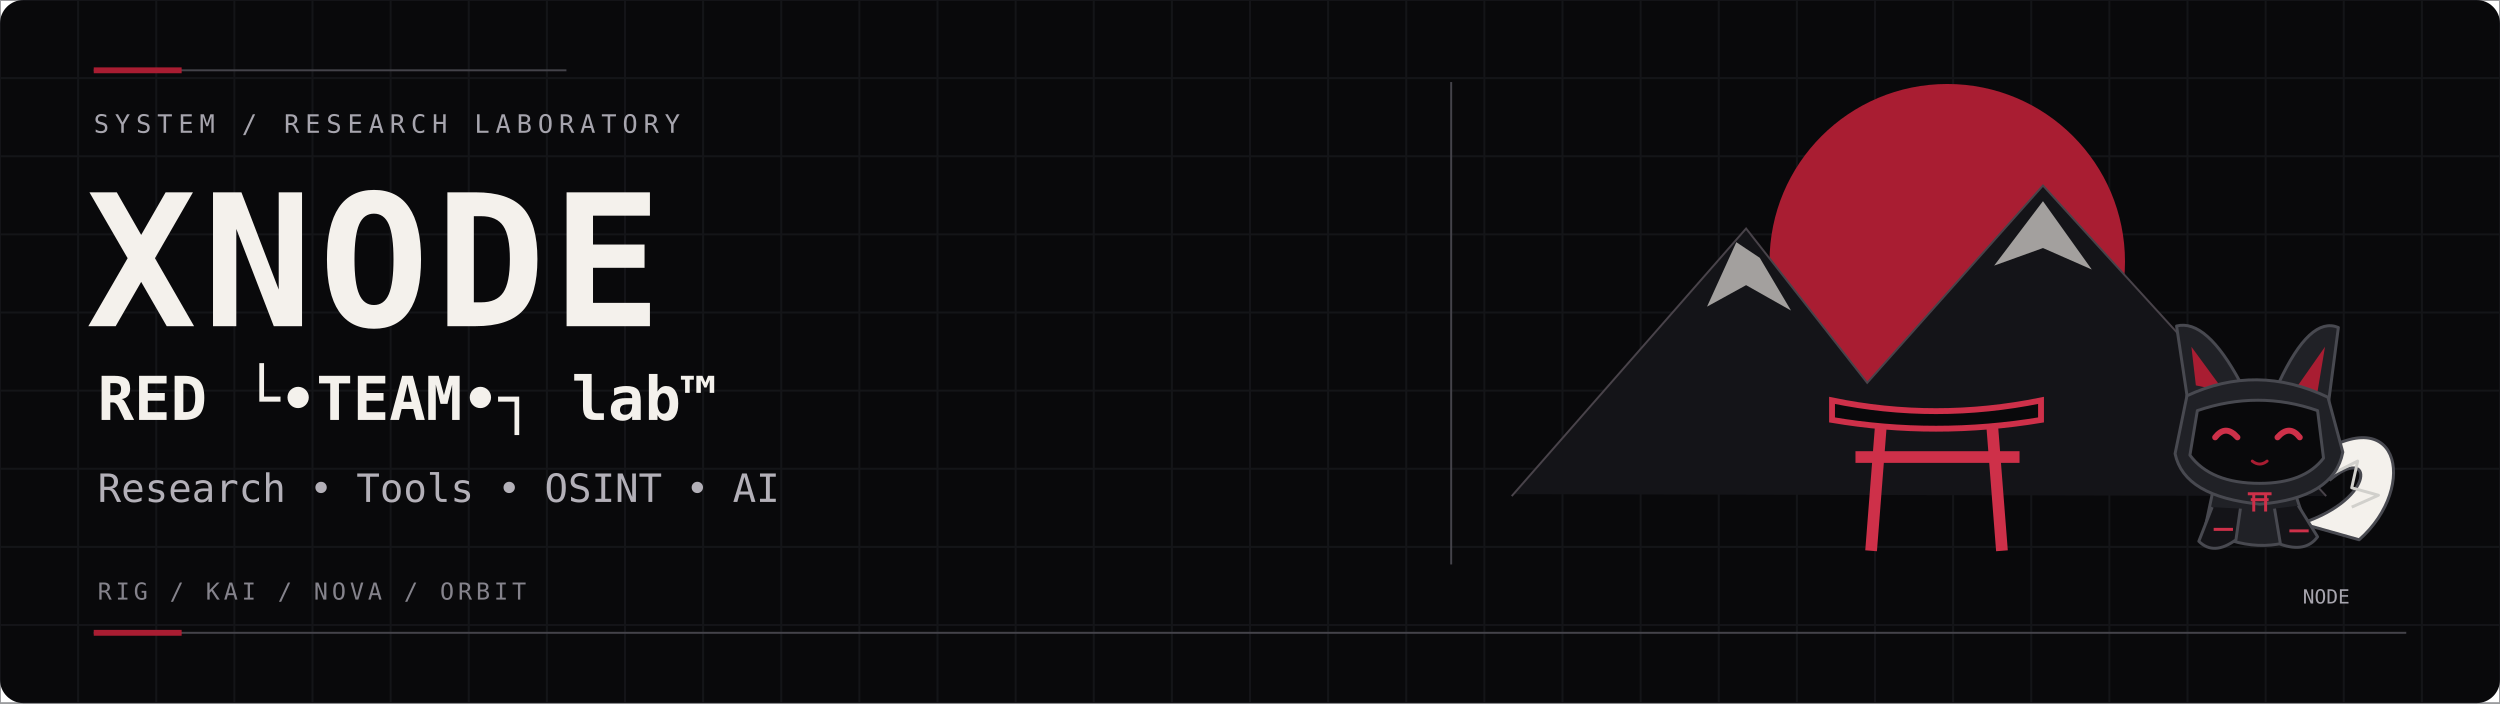
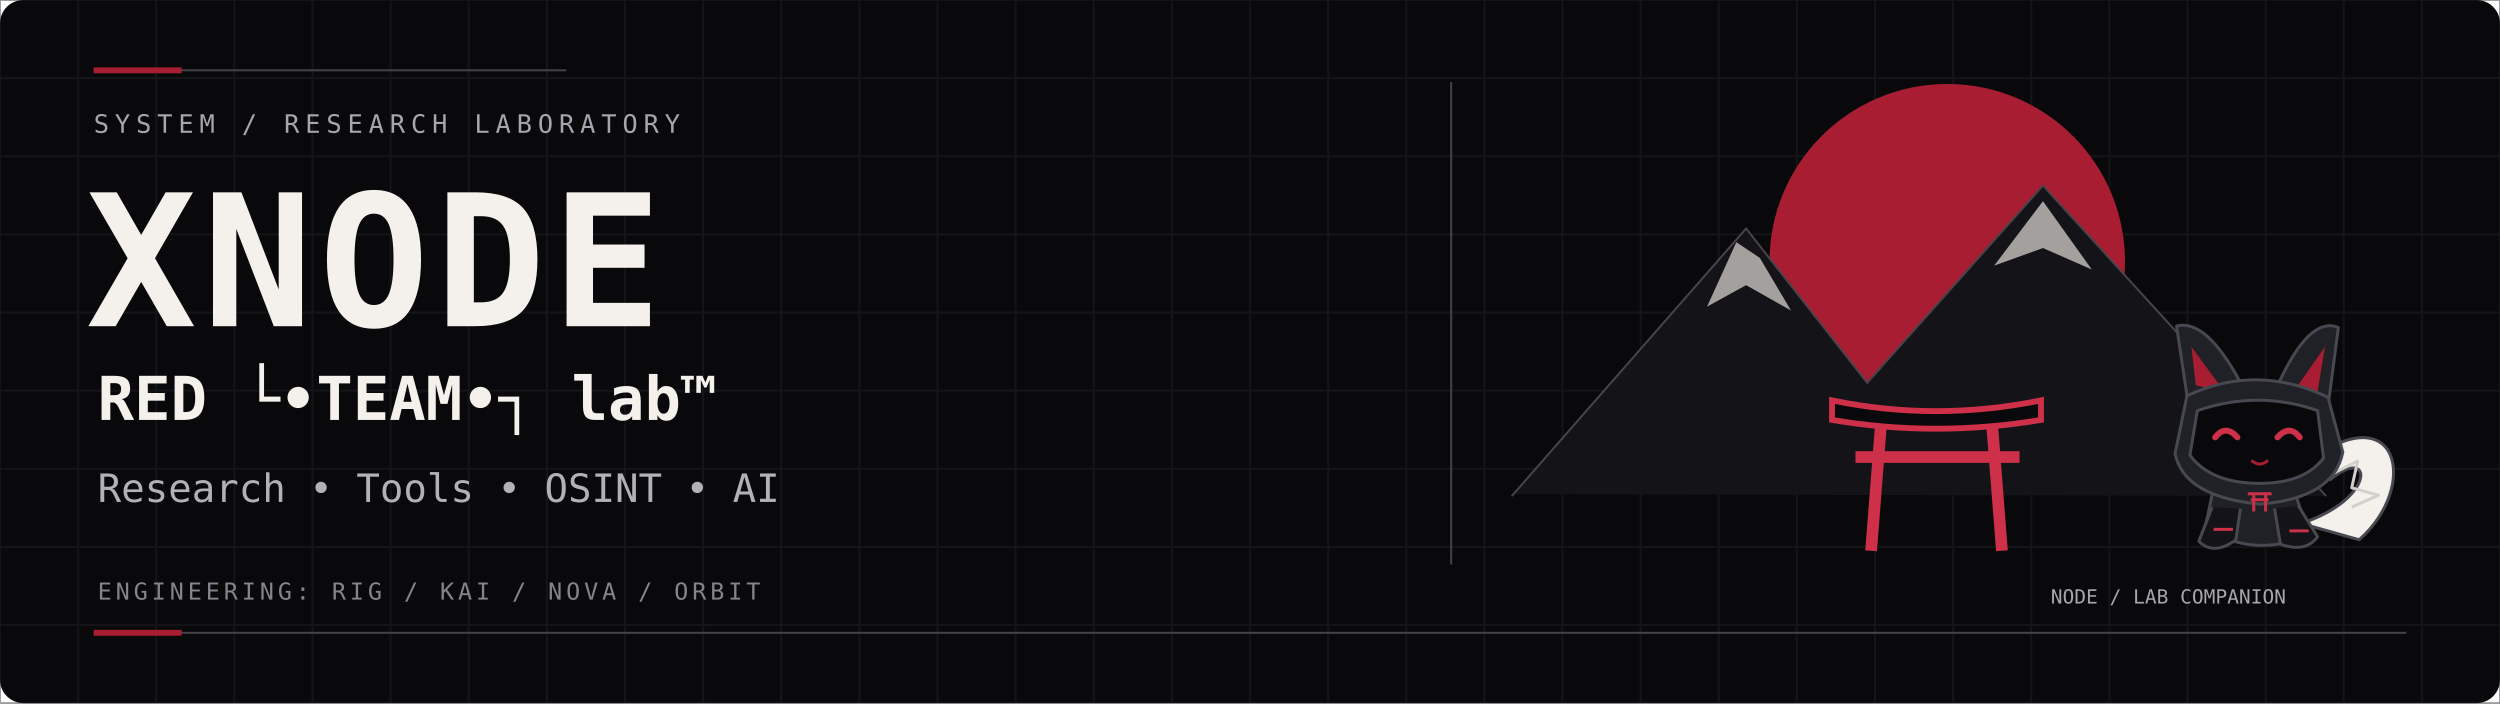
<svg xmlns="http://www.w3.org/2000/svg" width="1280" height="360" viewBox="0 0 1280 360" role="img">
  <rect width="1280" height="360" rx="12" fill="#09090b" />
  <g stroke="#222329" stroke-width="1" opacity=".45">
    <path d="M0 0V360" />
    <path d="M40 0V360" />
    <path d="M80 0V360" />
    <path d="M120 0V360" />
    <path d="M160 0V360" />
    <path d="M200 0V360" />
    <path d="M240 0V360" />
    <path d="M280 0V360" />
    <path d="M320 0V360" />
    <path d="M360 0V360" />
    <path d="M400 0V360" />
    <path d="M440 0V360" />
    <path d="M480 0V360" />
    <path d="M520 0V360" />
    <path d="M560 0V360" />
    <path d="M600 0V360" />
    <path d="M640 0V360" />
    <path d="M680 0V360" />
    <path d="M720 0V360" />
    <path d="M760 0V360" />
    <path d="M800 0V360" />
    <path d="M840 0V360" />
    <path d="M880 0V360" />
    <path d="M920 0V360" />
    <path d="M960 0V360" />
    <path d="M1000 0V360" />
    <path d="M1040 0V360" />
    <path d="M1080 0V360" />
    <path d="M1120 0V360" />
    <path d="M1160 0V360" />
    <path d="M1200 0V360" />
    <path d="M1240 0V360" />
    <path d="M1280 0V360" />
    <path d="M0 0H1280" />
    <path d="M0 40H1280" />
    <path d="M0 80H1280" />
    <path d="M0 120H1280" />
    <path d="M0 160H1280" />
    <path d="M0 200H1280" />
    <path d="M0 240H1280" />
    <path d="M0 280H1280" />
    <path d="M0 320H1280" />
    <path d="M0 360H1280" />
  </g>
  <circle cx="997" cy="134" r="91" fill="#a91d32" />
  <path d="M775 253 L894 117 956 196 1046 95 1191 254Z" fill="#141418" />
  <path d="M774 254 L894 117 956 196 1046 95 1191 254" fill="none" stroke="#49434a" />
  <path d="M889 124 l-15 33 20 -11 23 13 -16 -27 M1046 103 l-25 33 25 -9 25 11" fill="#d9d6d1" opacity=".72" />
  <g fill="#09090b" stroke="#ce3049" stroke-width="3">
    <path d="M938 205 Q991 216 1045 205 L1045 215 Q991 224 938 215Z" />
    <path d="M950 234H1034 M963 218L958 282 M1020 218L1025 282" fill="none" stroke-width="6" />
  </g>
  <path d="M48 36H290 M48 324H1232 M743 42V289" stroke="#44434a" stroke-width="1" />
  <path d="M48 36H93 M48 324H93" stroke="#a91d32" stroke-width="3" />
  <g font-family="monospace" fill="#f4f1ec">
    <text x="48" y="68" font-size="13" letter-spacing="3" fill="#a7a5ae">SYSTEM / RESEARCH LABORATORY</text>
    <text x="44" y="167" font-size="94" font-weight="700" letter-spacing="3">XNODE</text>
    <text x="50" y="215" font-size="31" font-weight="700">RED └•TEAM•┐ lab™</text>
    <text x="50" y="257" font-size="20" fill="#b3b0b8">Research • Tools • OSINT • AI</text>
-     <text x="50" y="307" font-size="12" letter-spacing="2" fill="#85838c">RIG / KAI / NOVA / ORBIT</text>
-     <text x="1179" y="309" font-size="10" fill="#a7a5ae">NODE</text>
+     <text x="50" y="307" font-size="12" letter-spacing="2" fill="#85838c">ENGINEERING: RIG / KAI / NOVA / ORBIT</text>
+     <text x="1050" y="309" font-size="10" fill="#a7a5ae">NODE / LAB COMPANION</text>
  </g>
  <g transform="translate(1084 154) scale(.76)">
    <g stroke="#484950" stroke-width="2" stroke-linejoin="round">
      <path d="M126 110 C190 61 204 125 163 161 L124 150 C176 133 172 96 143 121" fill="#f4f1ec" />
      <path d="M146 116 l16 -8 -4 18 18 5 -18 8" fill="none" stroke="#d1d0cc" />
      <path d="M66 121 Q90 105 117 121 L129 157 Q96 174 59 154Z" fill="#202126" />
      <path d="M64 139 L55 162 Q65 172 80 161 L83 140 M106 140 L110 164 Q127 170 135 159 L122 138" fill="#141418" />
      <path d="M49 77 L40 17 Q60 12 83 55 M109 55 Q130 10 149 18 L141 79" fill="#202126" />
      <path d="M53 57 L50 31 72 61 M119 61 L140 31 135 61" fill="#a91d32" stroke="none" />
      <path d="M47 64 Q94 42 142 65 L152 102 Q146 133 96 137 Q45 132 39 103Z" fill="#202126" />
      <path d="M54 74 Q95 60 135 74 L139 106 Q126 123 96 123 Q63 123 49 104Z" fill="#09090b" />
      <path d="M66 92 Q73 83 81 92 M108 92 Q116 83 123 92" fill="none" stroke="#ce3049" stroke-width="4" stroke-linecap="round" />
      <path d="M91 108 Q96 112 101 108" fill="none" stroke="#a91d32" stroke-width="2" stroke-linecap="round" />
      <path d="M88 130 h16 M90 134 h12 M92 130 v12 M100 130 v12" stroke="#ce3049" stroke-width="2" />
      <path d="M65 154 h13 M116 155 h13" stroke="#ce3049" stroke-width="2" />
    </g>
  </g>
</svg>
